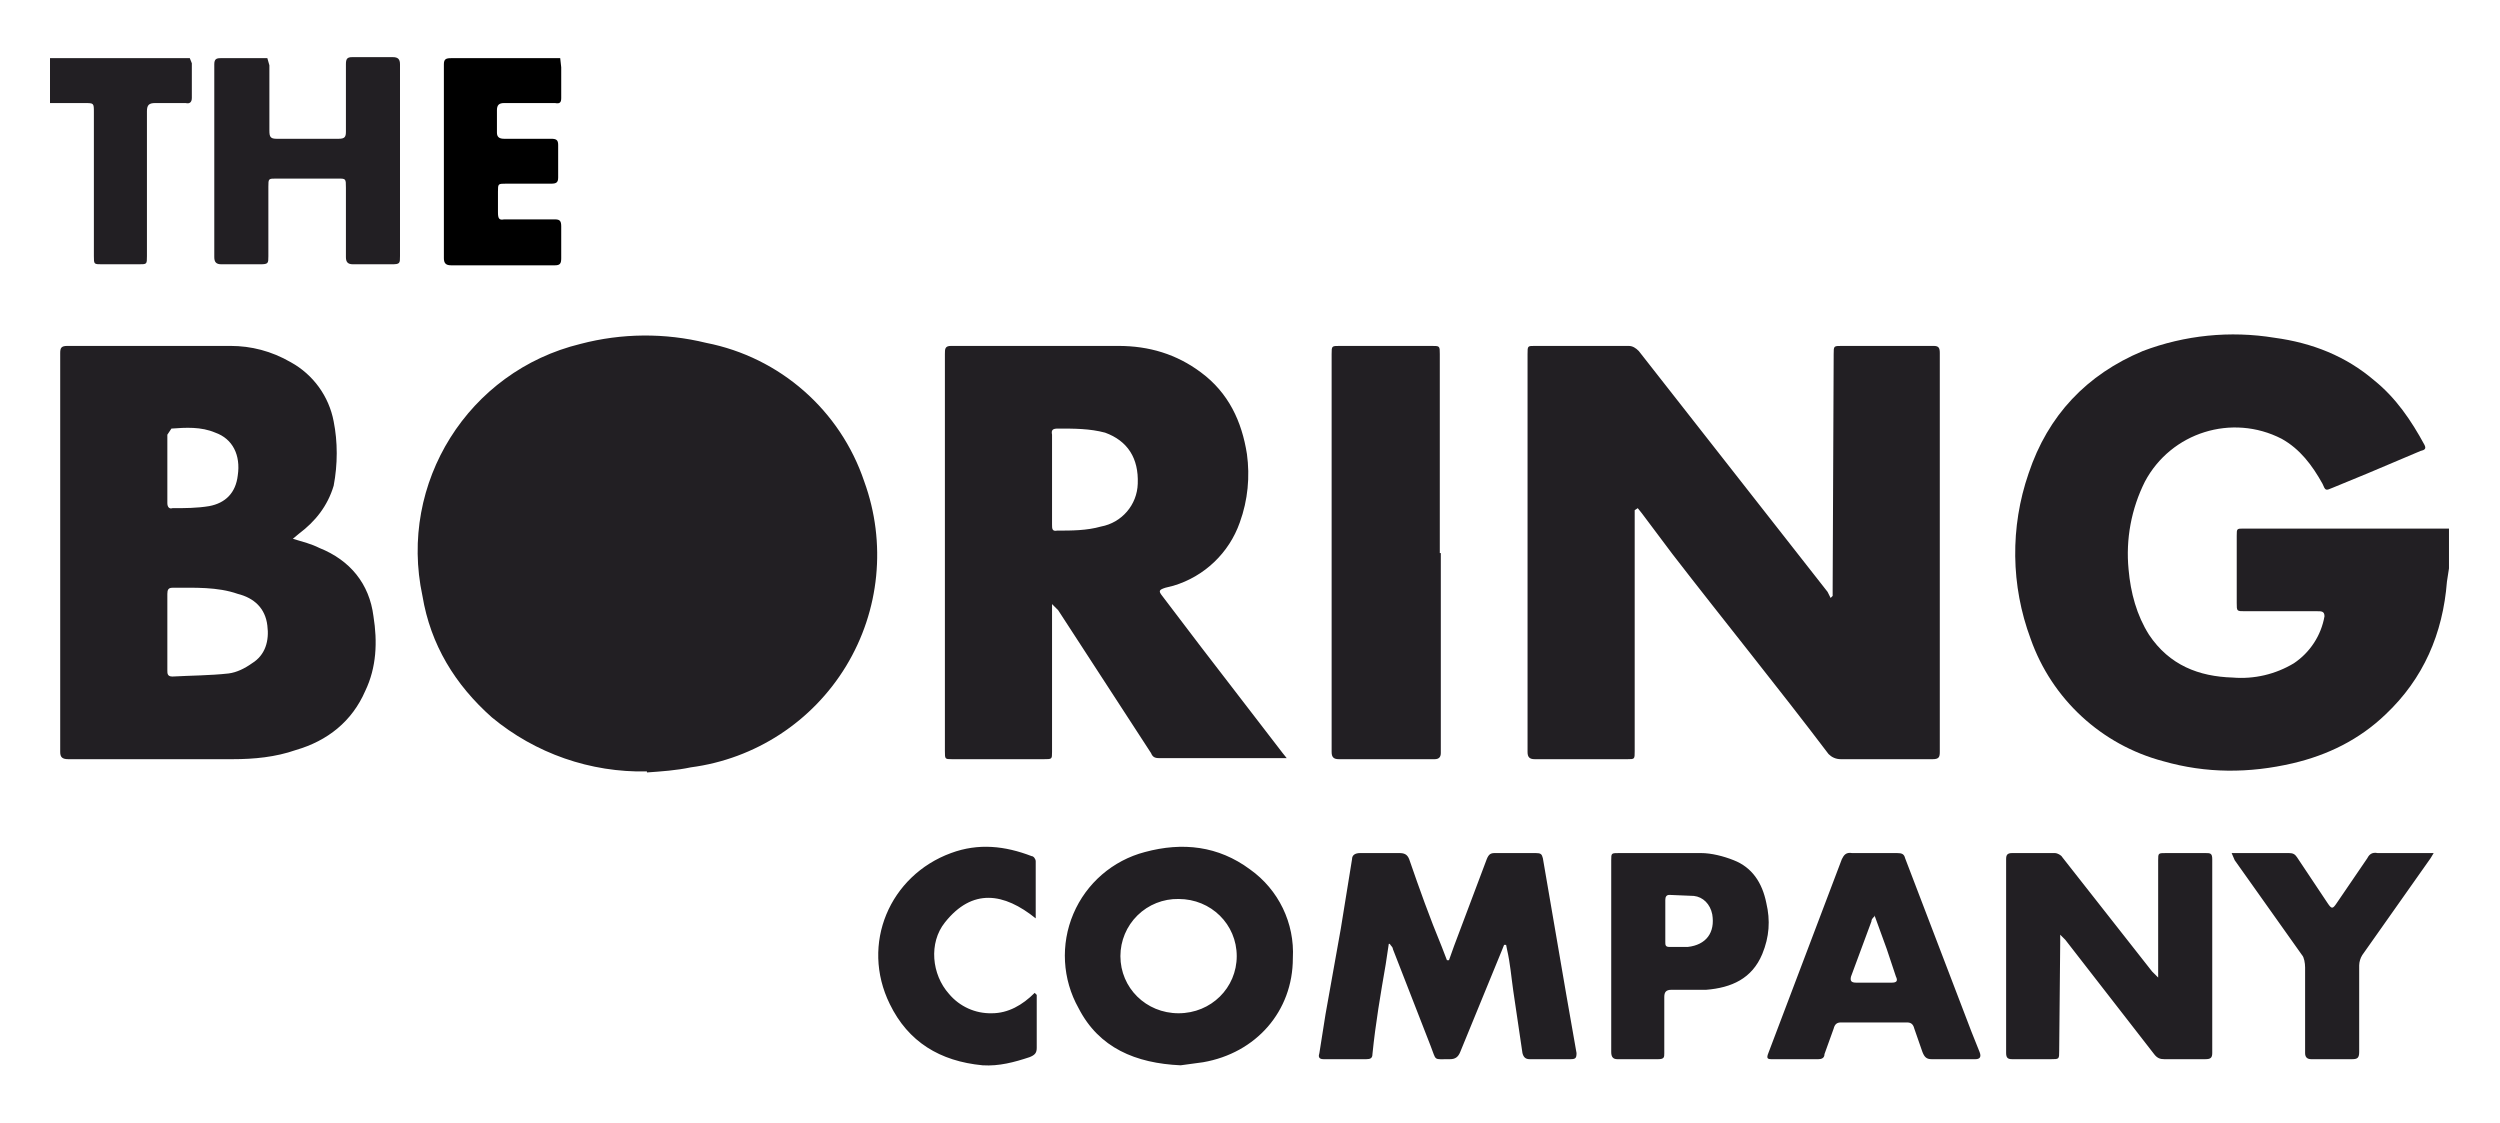
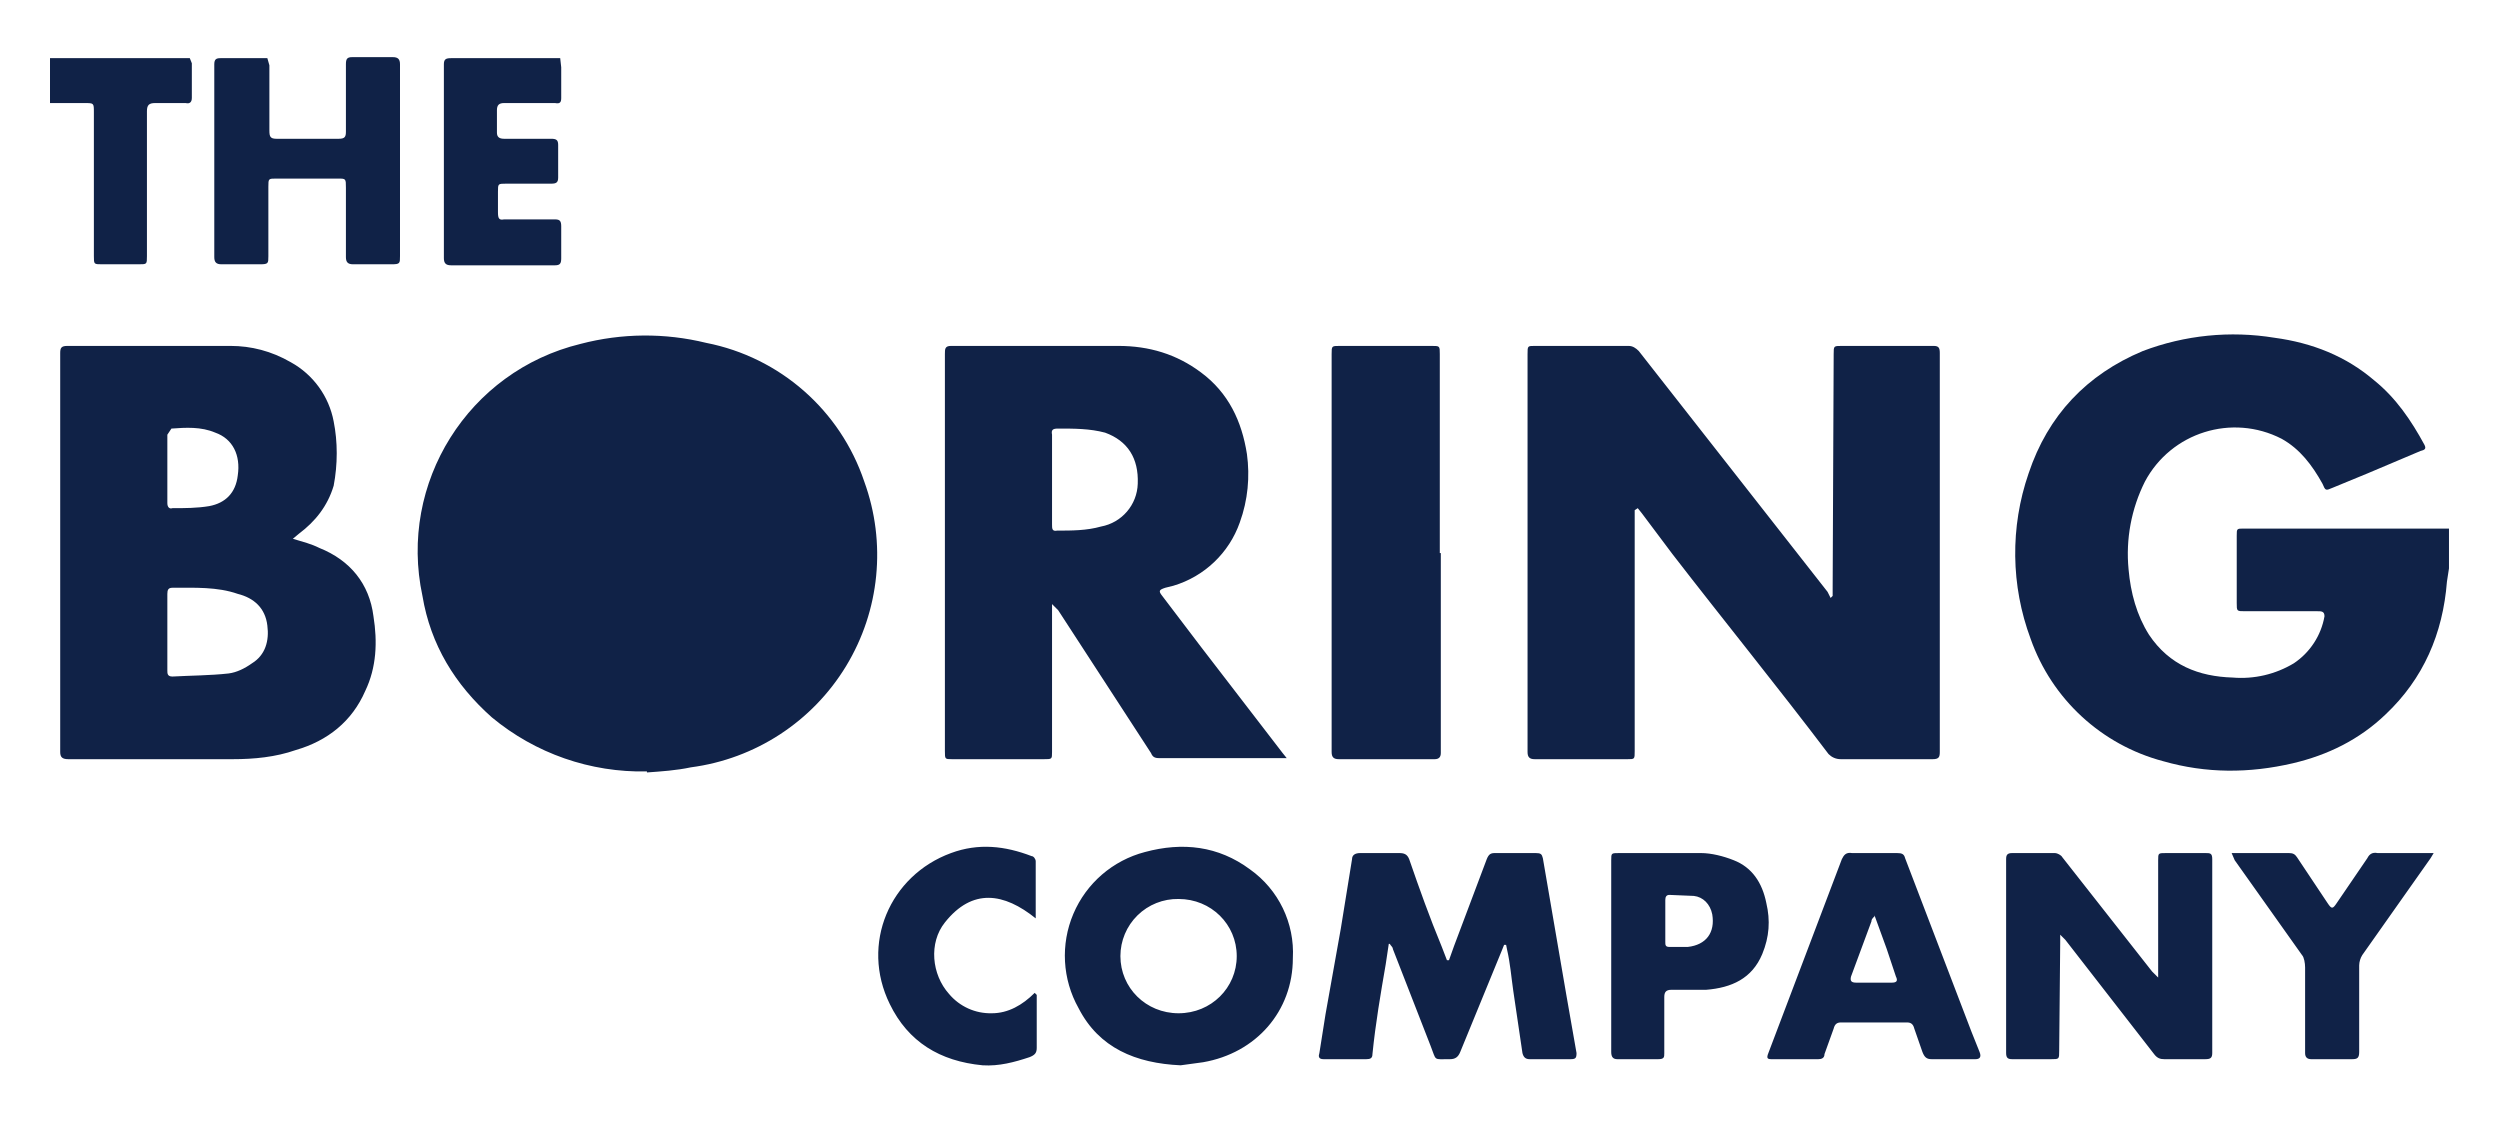
<svg xmlns="http://www.w3.org/2000/svg" width="245" height="110" viewBox="0.8 -0.3 245 110">
-   <path fill="#221F23" d="M240.8 55.4l-.2 1.3c-.4 5.1-2.3 9.5-6 13-2.6 2.5-5.7 4-9.1 4.8-4.3 1-8.5 1-12.7-.2a18.9 18.9 0 0 1-13-12 24 24 0 0 1-.2-16.2c1.9-5.7 5.7-9.7 11.2-12a25 25 0 0 1 12.9-1.3c3.7.5 7 1.8 9.8 4.2 2.1 1.7 3.6 3.9 4.9 6.3.2.4 0 .5-.4.6l-5.2 2.2-3.4 1.4c-.7.3-.7.3-1-.4-1-1.8-2.2-3.4-4-4.4a10 10 0 0 0-13.4 4.2 15.8 15.8 0 0 0-1.6 8.6c.2 2.3.8 4.5 2 6.4 2 3 4.9 4.1 8.2 4.2a10 10 0 0 0 6-1.4 7 7 0 0 0 3-4.6c0-.5-.3-.5-.7-.5h-7.1c-.8 0-.8 0-.8-.8v-6.6c0-.7 0-.7.7-.7h20.1v4zM27 5.4l.2.7v6.4c0 .6.1.8.7.8H34c.6 0 .7-.2.7-.7V6c0-.5.1-.7.6-.7h4c.5 0 .7.2.7.7v18.8c0 .7 0 .8-.8.8h-3.8c-.5 0-.7-.2-.7-.7v-6.8c0-.9 0-.9-.8-.9h-6c-.8 0-.8 0-.8.8v6.8c0 .7 0 .8-.8.8h-3.8c-.5 0-.7-.2-.7-.7V6c0-.5.2-.6.6-.6H27z" />
-   <path d="M55.7 5.4l.1.9v3c0 .4-.1.6-.6.5h-5c-.5 0-.7.2-.7.7v2.2c0 .4.2.6.7.6h4.6c.5 0 .7.1.7.6v3.2c0 .5-.2.6-.7.6h-4.4c-.8 0-.8 0-.8.8v2c0 .6.1.8.6.7h5c.5 0 .6.2.6.7V25c0 .5-.1.7-.6.7H45c-.5 0-.7-.2-.7-.7V6c0-.5.2-.6.7-.6H55.6z" />
-   <path fill="#221F23" d="M19.4 5.4l.2.5v3.4c0 .4-.2.6-.6.5h-3c-.6 0-.8.2-.8.8v14.2c0 .8 0 .8-.8.8h-3.6c-.8 0-.8 0-.8-.8V10.7c0-.9 0-.9-.9-.9H5.7V5.4h13.7zM64.2 75.3A23 23 0 0 1 49 70c-3.6-3.2-6-7.1-6.8-11.9a20.9 20.9 0 0 1 15.5-24.7 25 25 0 0 1 12.3-.1 20.5 20.5 0 0 1 15.5 13.6 21 21 0 0 1-17 28c-1.4.3-2.9.4-4.3.5zM180.4 58v-.6l.1-23c0-.8 0-.8.8-.8h9c.5 0 .6.2.6.7v39.1c0 .5-.1.7-.7.7h-9c-.5 0-.9-.2-1.2-.5-5-6.6-10.2-13-15.3-19.6l-3-4-.4-.5-.3.2v23.6c0 .8 0 .8-.7.8h-9.1c-.5 0-.7-.2-.7-.7v-39c0-.8 0-.8.7-.8h9.2c.4 0 .7.2 1 .5l18.5 23.6.3.6.2-.2zM29.5 52.5c1 .3 1.8.5 2.6.9 3 1.2 4.9 3.5 5.3 6.7.4 2.5.3 5-.8 7.3-1.3 3-3.7 4.9-6.8 5.8-2 .7-4.1.9-6.2.9H7.5c-.6 0-.8-.2-.8-.7V34.3c0-.5.1-.7.7-.7h16c2 0 4 .5 5.9 1.6a8.4 8.4 0 0 1 4.2 5.8c.4 2 .4 4.2 0 6.3-.6 2-1.8 3.5-3.4 4.7l-.6.5zm-12.3 9.1v3.8c0 .3 0 .6.5.6 1.8-.1 3.7-.1 5.5-.3.8-.1 1.6-.5 2.3-1 1.3-.8 1.7-2.2 1.5-3.7-.2-1.7-1.3-2.7-2.9-3.1-2-.7-4.2-.6-6.4-.6-.4 0-.5.2-.5.6v3.7zm0-16V49c0 .4.2.6.5.5 1.2 0 2.4 0 3.6-.2 1.6-.3 2.6-1.3 2.8-3 .3-2-.5-3.6-2.2-4.2-1.4-.6-2.9-.5-4.3-.4l-.4.6v3.3zM126.9 74H114.6c-.5 0-.8 0-1-.5l-9.1-14-.6-.6v14.5c0 .7 0 .7-.8.7h-9c-.7 0-.7 0-.7-.8V34.4c0-.5 0-.8.6-.8h16.4c3 0 5.7.8 8.1 2.6 2.7 2 4 4.8 4.5 8 .3 2.2.1 4.5-.7 6.7a9.9 9.9 0 0 1-6.5 6.2l-.8.2c-.6.2-.7.3-.3.8l3.8 5 8 10.4.4.5zm-23-27.3v4.4c0 .4 0 .7.5.6 1.4 0 2.9 0 4.3-.4a4.4 4.4 0 0 0 3.6-4.2c.1-2.5-1-4.2-3.2-5-1.5-.4-3-.4-4.6-.4-.5 0-.7.1-.6.6v4.4zM142 53.9v19.6c0 .4-.2.6-.6.6H132c-.5 0-.7-.2-.7-.7V56.7 34.4c0-.8 0-.8.8-.8h9c.8 0 .8 0 .8.8v19.5zM148.2 92.3l-.2.5-4.1 10c-.2.5-.5.7-1 .7-1.7 0-1.3.2-1.9-1.3l-3.7-9.5c0-.2-.2-.3-.3-.5h-.1l-.3 2c-.5 2.9-1 5.8-1.3 8.8 0 .4-.2.5-.6.5h-4.2c-.5 0-.5-.3-.4-.6l.6-3.8 1.5-8.4 1.1-6.8c0-.4.3-.6.8-.6h3.8c.5 0 .8.1 1 .6 1 2.9 2 5.7 3.2 8.6l.5 1.3h.2l.5-1.4 3.2-8.5c.2-.5.4-.6.8-.6h4c.5 0 .6.1.7.5l2.3 13.4 1 5.7c0 .5-.1.6-.6.6h-4c-.4 0-.6-.2-.7-.6l-.9-6.1c-.2-1.4-.3-2.7-.6-4l-.1-.5h-.2zM202.7 91.3v.8l-.1 10.6c0 .8 0 .8-.8.8H198c-.4 0-.6-.1-.6-.6v-19c0-.4.1-.6.6-.6h4.2c.2 0 .6.2.7.4l8.8 11.2.6.6v-.8V84c0-.7 0-.7.8-.7h3.8c.5 0 .7 0 .7.6v19c0 .5-.2.6-.7.6h-4c-.4 0-.7-.1-1-.5l-8.7-11.2-.5-.5zM116.5 104.1c-4.4-.2-8-1.7-10-5.6a10.5 10.5 0 0 1 6.5-15.3c3.7-1 7.2-.6 10.3 1.7a10 10 0 0 1 4.2 8.7c0 5.2-3.6 9.3-8.8 10.2l-2.2.3zm-5.9-10.7c0 3.1 2.5 5.6 5.7 5.6s5.7-2.5 5.7-5.6c0-3.1-2.5-5.6-5.7-5.6a5.6 5.6 0 0 0-5.7 5.6zM192.1 103.5h-2c-.5 0-.7-.2-.9-.7l-.8-2.3c-.1-.4-.3-.6-.7-.6h-6.5c-.4 0-.6.2-.7.6l-.9 2.5c0 .4-.3.5-.6.5h-4.6c-.4 0-.5-.1-.3-.6l7.2-19c.2-.4.4-.7 1-.6h4.4c.5 0 .7.1.8.5l6.5 17 .8 2c.2.5 0 .7-.4.7H192zm-7.6-14c-.2.2-.3.3-.3.5l-2 5.4c-.1.4 0 .6.5.6h3.5c.5 0 .6-.2.4-.6l-.9-2.7-1.2-3.3zM158.7 93.4V84c0-.7 0-.7.8-.7h8c1 0 2.2.3 3.2.7 1.8.7 2.8 2.2 3.2 4.2.4 1.7.3 3.3-.4 5-1 2.4-3 3.3-5.5 3.5h-3.4c-.5 0-.7.2-.7.7v5.5c0 .4 0 .6-.6.6h-4c-.4 0-.6-.2-.6-.7v-9.4zM164 90v2c0 .3 0 .5.4.5h1.8c1.8-.2 2.7-1.4 2.4-3.2-.2-1-.9-1.7-1.8-1.8l-2.4-.1c-.3 0-.4.2-.4.5v2zM102.4 97.2v5.2c0 .5-.2.7-.7.9-1.5.5-3 .9-4.6.8-4.2-.4-7.3-2.3-9.1-6-2.9-5.9 0-12.6 6-14.8 2.7-1 5.3-.7 7.9.3.2 0 .4.3.4.5V89.7c-3.1-2.5-6.2-3-8.9.4-1.6 2-1.3 5.1.4 7A5.3 5.3 0 0 0 98 99c1.6 0 3-.8 4.2-2l.2.2zM219.5 83.3h5.6c.4 0 .6.1.8.4l3 4.5c.4.6.5.6.9 0l3-4.4c.2-.4.5-.6 1-.5h5.5l-.3.5-6.7 9.5a2 2 0 0 0-.3 1v8.5c0 .6-.2.7-.7.7h-4c-.4 0-.6-.2-.6-.6v-8.4c0-.4-.1-1-.3-1.2l-6.6-9.3-.3-.7z" />
+   <path fill="hsl(220,63%,17%)" d="M240.8 55.4l-.2 1.3c-.4 5.1-2.3 9.5-6 13-2.6 2.5-5.7 4-9.1 4.8-4.3 1-8.5 1-12.7-.2a18.9 18.9 0 0 1-13-12 24 24 0 0 1-.2-16.2c1.9-5.7 5.7-9.7 11.2-12a25 25 0 0 1 12.9-1.3c3.7.5 7 1.8 9.8 4.2 2.1 1.7 3.6 3.9 4.9 6.3.2.4 0 .5-.4.6l-5.2 2.2-3.4 1.4c-.7.3-.7.3-1-.4-1-1.8-2.2-3.4-4-4.4a10 10 0 0 0-13.4 4.2 15.8 15.8 0 0 0-1.6 8.6c.2 2.3.8 4.5 2 6.4 2 3 4.9 4.1 8.2 4.2a10 10 0 0 0 6-1.4 7 7 0 0 0 3-4.6c0-.5-.3-.5-.7-.5h-7.1c-.8 0-.8 0-.8-.8v-6.6c0-.7 0-.7.7-.7h20.1v4zM27 5.4l.2.7v6.4c0 .6.1.8.7.8H34c.6 0 .7-.2.7-.7V6c0-.5.1-.7.6-.7h4c.5 0 .7.2.7.7v18.8c0 .7 0 .8-.8.8h-3.8c-.5 0-.7-.2-.7-.7v-6.8c0-.9 0-.9-.8-.9h-6c-.8 0-.8 0-.8.8v6.8c0 .7 0 .8-.8.8h-3.8c-.5 0-.7-.2-.7-.7V6c0-.5.2-.6.6-.6H27z" />
+   <path fill="hsl(220,63%,17%)" d="M55.7 5.4l.1.9v3c0 .4-.1.6-.6.5h-5c-.5 0-.7.2-.7.7v2.2c0 .4.2.6.7.6h4.6c.5 0 .7.1.7.6v3.2c0 .5-.2.6-.7.6h-4.4c-.8 0-.8 0-.8.8v2c0 .6.1.8.6.7h5c.5 0 .6.2.6.7V25c0 .5-.1.7-.6.7H45c-.5 0-.7-.2-.7-.7V6c0-.5.2-.6.7-.6H55.6z" />
+   <path fill="hsl(220,63%,17%)" d="M19.4 5.4l.2.5v3.4c0 .4-.2.6-.6.5h-3c-.6 0-.8.2-.8.8v14.2c0 .8 0 .8-.8.8h-3.6c-.8 0-.8 0-.8-.8V10.7c0-.9 0-.9-.9-.9H5.7V5.4h13.7zM64.2 75.3A23 23 0 0 1 49 70c-3.6-3.2-6-7.1-6.8-11.9a20.9 20.9 0 0 1 15.5-24.7 25 25 0 0 1 12.3-.1 20.5 20.5 0 0 1 15.5 13.6 21 21 0 0 1-17 28c-1.4.3-2.9.4-4.3.5zM180.4 58v-.6l.1-23c0-.8 0-.8.8-.8h9c.5 0 .6.2.6.7v39.1c0 .5-.1.7-.7.7h-9c-.5 0-.9-.2-1.2-.5-5-6.6-10.2-13-15.3-19.6l-3-4-.4-.5-.3.2v23.6c0 .8 0 .8-.7.8h-9.1c-.5 0-.7-.2-.7-.7v-39c0-.8 0-.8.7-.8h9.2c.4 0 .7.2 1 .5l18.5 23.6.3.6.2-.2zM29.5 52.5c1 .3 1.8.5 2.6.9 3 1.2 4.9 3.5 5.3 6.7.4 2.5.3 5-.8 7.3-1.3 3-3.7 4.9-6.8 5.8-2 .7-4.1.9-6.2.9H7.5c-.6 0-.8-.2-.8-.7V34.3c0-.5.1-.7.7-.7h16c2 0 4 .5 5.9 1.6a8.4 8.4 0 0 1 4.2 5.8c.4 2 .4 4.2 0 6.3-.6 2-1.8 3.5-3.4 4.7l-.6.5zm-12.3 9.1v3.8c0 .3 0 .6.5.6 1.8-.1 3.7-.1 5.5-.3.8-.1 1.6-.5 2.3-1 1.3-.8 1.7-2.2 1.5-3.7-.2-1.7-1.3-2.7-2.9-3.1-2-.7-4.2-.6-6.4-.6-.4 0-.5.2-.5.6v3.7zm0-16V49c0 .4.2.6.5.5 1.2 0 2.4 0 3.6-.2 1.6-.3 2.6-1.3 2.8-3 .3-2-.5-3.6-2.2-4.2-1.4-.6-2.9-.5-4.3-.4l-.4.6v3.3zM126.9 74H114.6c-.5 0-.8 0-1-.5l-9.1-14-.6-.6v14.5c0 .7 0 .7-.8.7h-9c-.7 0-.7 0-.7-.8V34.4c0-.5 0-.8.6-.8h16.4c3 0 5.7.8 8.1 2.6 2.7 2 4 4.8 4.5 8 .3 2.2.1 4.5-.7 6.7a9.9 9.9 0 0 1-6.5 6.2l-.8.2c-.6.2-.7.3-.3.8l3.8 5 8 10.4.4.5zm-23-27.3v4.4c0 .4 0 .7.5.6 1.4 0 2.9 0 4.3-.4a4.4 4.4 0 0 0 3.6-4.2c.1-2.5-1-4.2-3.2-5-1.5-.4-3-.4-4.6-.4-.5 0-.7.1-.6.6v4.4zM142 53.9v19.6c0 .4-.2.6-.6.6H132c-.5 0-.7-.2-.7-.7V56.7 34.4c0-.8 0-.8.8-.8h9c.8 0 .8 0 .8.8v19.5zM148.2 92.3l-.2.5-4.1 10c-.2.5-.5.7-1 .7-1.7 0-1.3.2-1.9-1.3l-3.7-9.5c0-.2-.2-.3-.3-.5h-.1l-.3 2c-.5 2.9-1 5.8-1.3 8.8 0 .4-.2.5-.6.5h-4.2c-.5 0-.5-.3-.4-.6l.6-3.8 1.5-8.4 1.1-6.8c0-.4.3-.6.8-.6h3.8c.5 0 .8.1 1 .6 1 2.9 2 5.7 3.2 8.6l.5 1.3h.2l.5-1.4 3.2-8.5c.2-.5.4-.6.8-.6h4c.5 0 .6.1.7.5l2.3 13.4 1 5.7c0 .5-.1.6-.6.6h-4c-.4 0-.6-.2-.7-.6l-.9-6.1c-.2-1.4-.3-2.7-.6-4l-.1-.5h-.2zM202.7 91.3v.8l-.1 10.6c0 .8 0 .8-.8.8H198c-.4 0-.6-.1-.6-.6v-19c0-.4.1-.6.6-.6h4.2c.2 0 .6.2.7.4l8.8 11.2.6.6v-.8V84c0-.7 0-.7.8-.7h3.8c.5 0 .7 0 .7.6v19c0 .5-.2.6-.7.6h-4c-.4 0-.7-.1-1-.5l-8.7-11.2-.5-.5zM116.5 104.1c-4.4-.2-8-1.7-10-5.6a10.5 10.5 0 0 1 6.5-15.3c3.7-1 7.2-.6 10.3 1.7a10 10 0 0 1 4.2 8.7c0 5.2-3.6 9.3-8.8 10.2l-2.2.3zm-5.9-10.7c0 3.1 2.5 5.6 5.7 5.6s5.7-2.5 5.7-5.6c0-3.1-2.5-5.6-5.7-5.6a5.6 5.6 0 0 0-5.7 5.6zM192.1 103.5h-2c-.5 0-.7-.2-.9-.7l-.8-2.3c-.1-.4-.3-.6-.7-.6h-6.5c-.4 0-.6.2-.7.6l-.9 2.5c0 .4-.3.5-.6.5h-4.6c-.4 0-.5-.1-.3-.6l7.2-19c.2-.4.4-.7 1-.6h4.4c.5 0 .7.1.8.5l6.5 17 .8 2c.2.5 0 .7-.4.7H192zm-7.6-14c-.2.2-.3.3-.3.5l-2 5.4c-.1.4 0 .6.5.6h3.5c.5 0 .6-.2.4-.6l-.9-2.7-1.2-3.3zM158.7 93.4V84c0-.7 0-.7.8-.7h8c1 0 2.2.3 3.2.7 1.8.7 2.8 2.2 3.2 4.2.4 1.7.3 3.3-.4 5-1 2.4-3 3.3-5.5 3.5h-3.4c-.5 0-.7.2-.7.7v5.5c0 .4 0 .6-.6.6h-4c-.4 0-.6-.2-.6-.7v-9.4zM164 90v2c0 .3 0 .5.4.5h1.8c1.8-.2 2.7-1.4 2.4-3.2-.2-1-.9-1.7-1.8-1.8l-2.4-.1c-.3 0-.4.2-.4.5v2zM102.4 97.2v5.2c0 .5-.2.7-.7.9-1.5.5-3 .9-4.6.8-4.2-.4-7.3-2.3-9.1-6-2.9-5.9 0-12.6 6-14.8 2.7-1 5.3-.7 7.9.3.2 0 .4.3.4.5V89.7c-3.1-2.5-6.2-3-8.9.4-1.6 2-1.3 5.1.4 7A5.3 5.3 0 0 0 98 99c1.6 0 3-.8 4.2-2l.2.2zM219.5 83.3h5.6c.4 0 .6.1.8.4l3 4.5c.4.6.5.6.9 0l3-4.4c.2-.4.5-.6 1-.5h5.5l-.3.5-6.7 9.5a2 2 0 0 0-.3 1v8.5c0 .6-.2.7-.7.7h-4c-.4 0-.6-.2-.6-.6v-8.4c0-.4-.1-1-.3-1.2l-6.6-9.3-.3-.7z" />
</svg>
